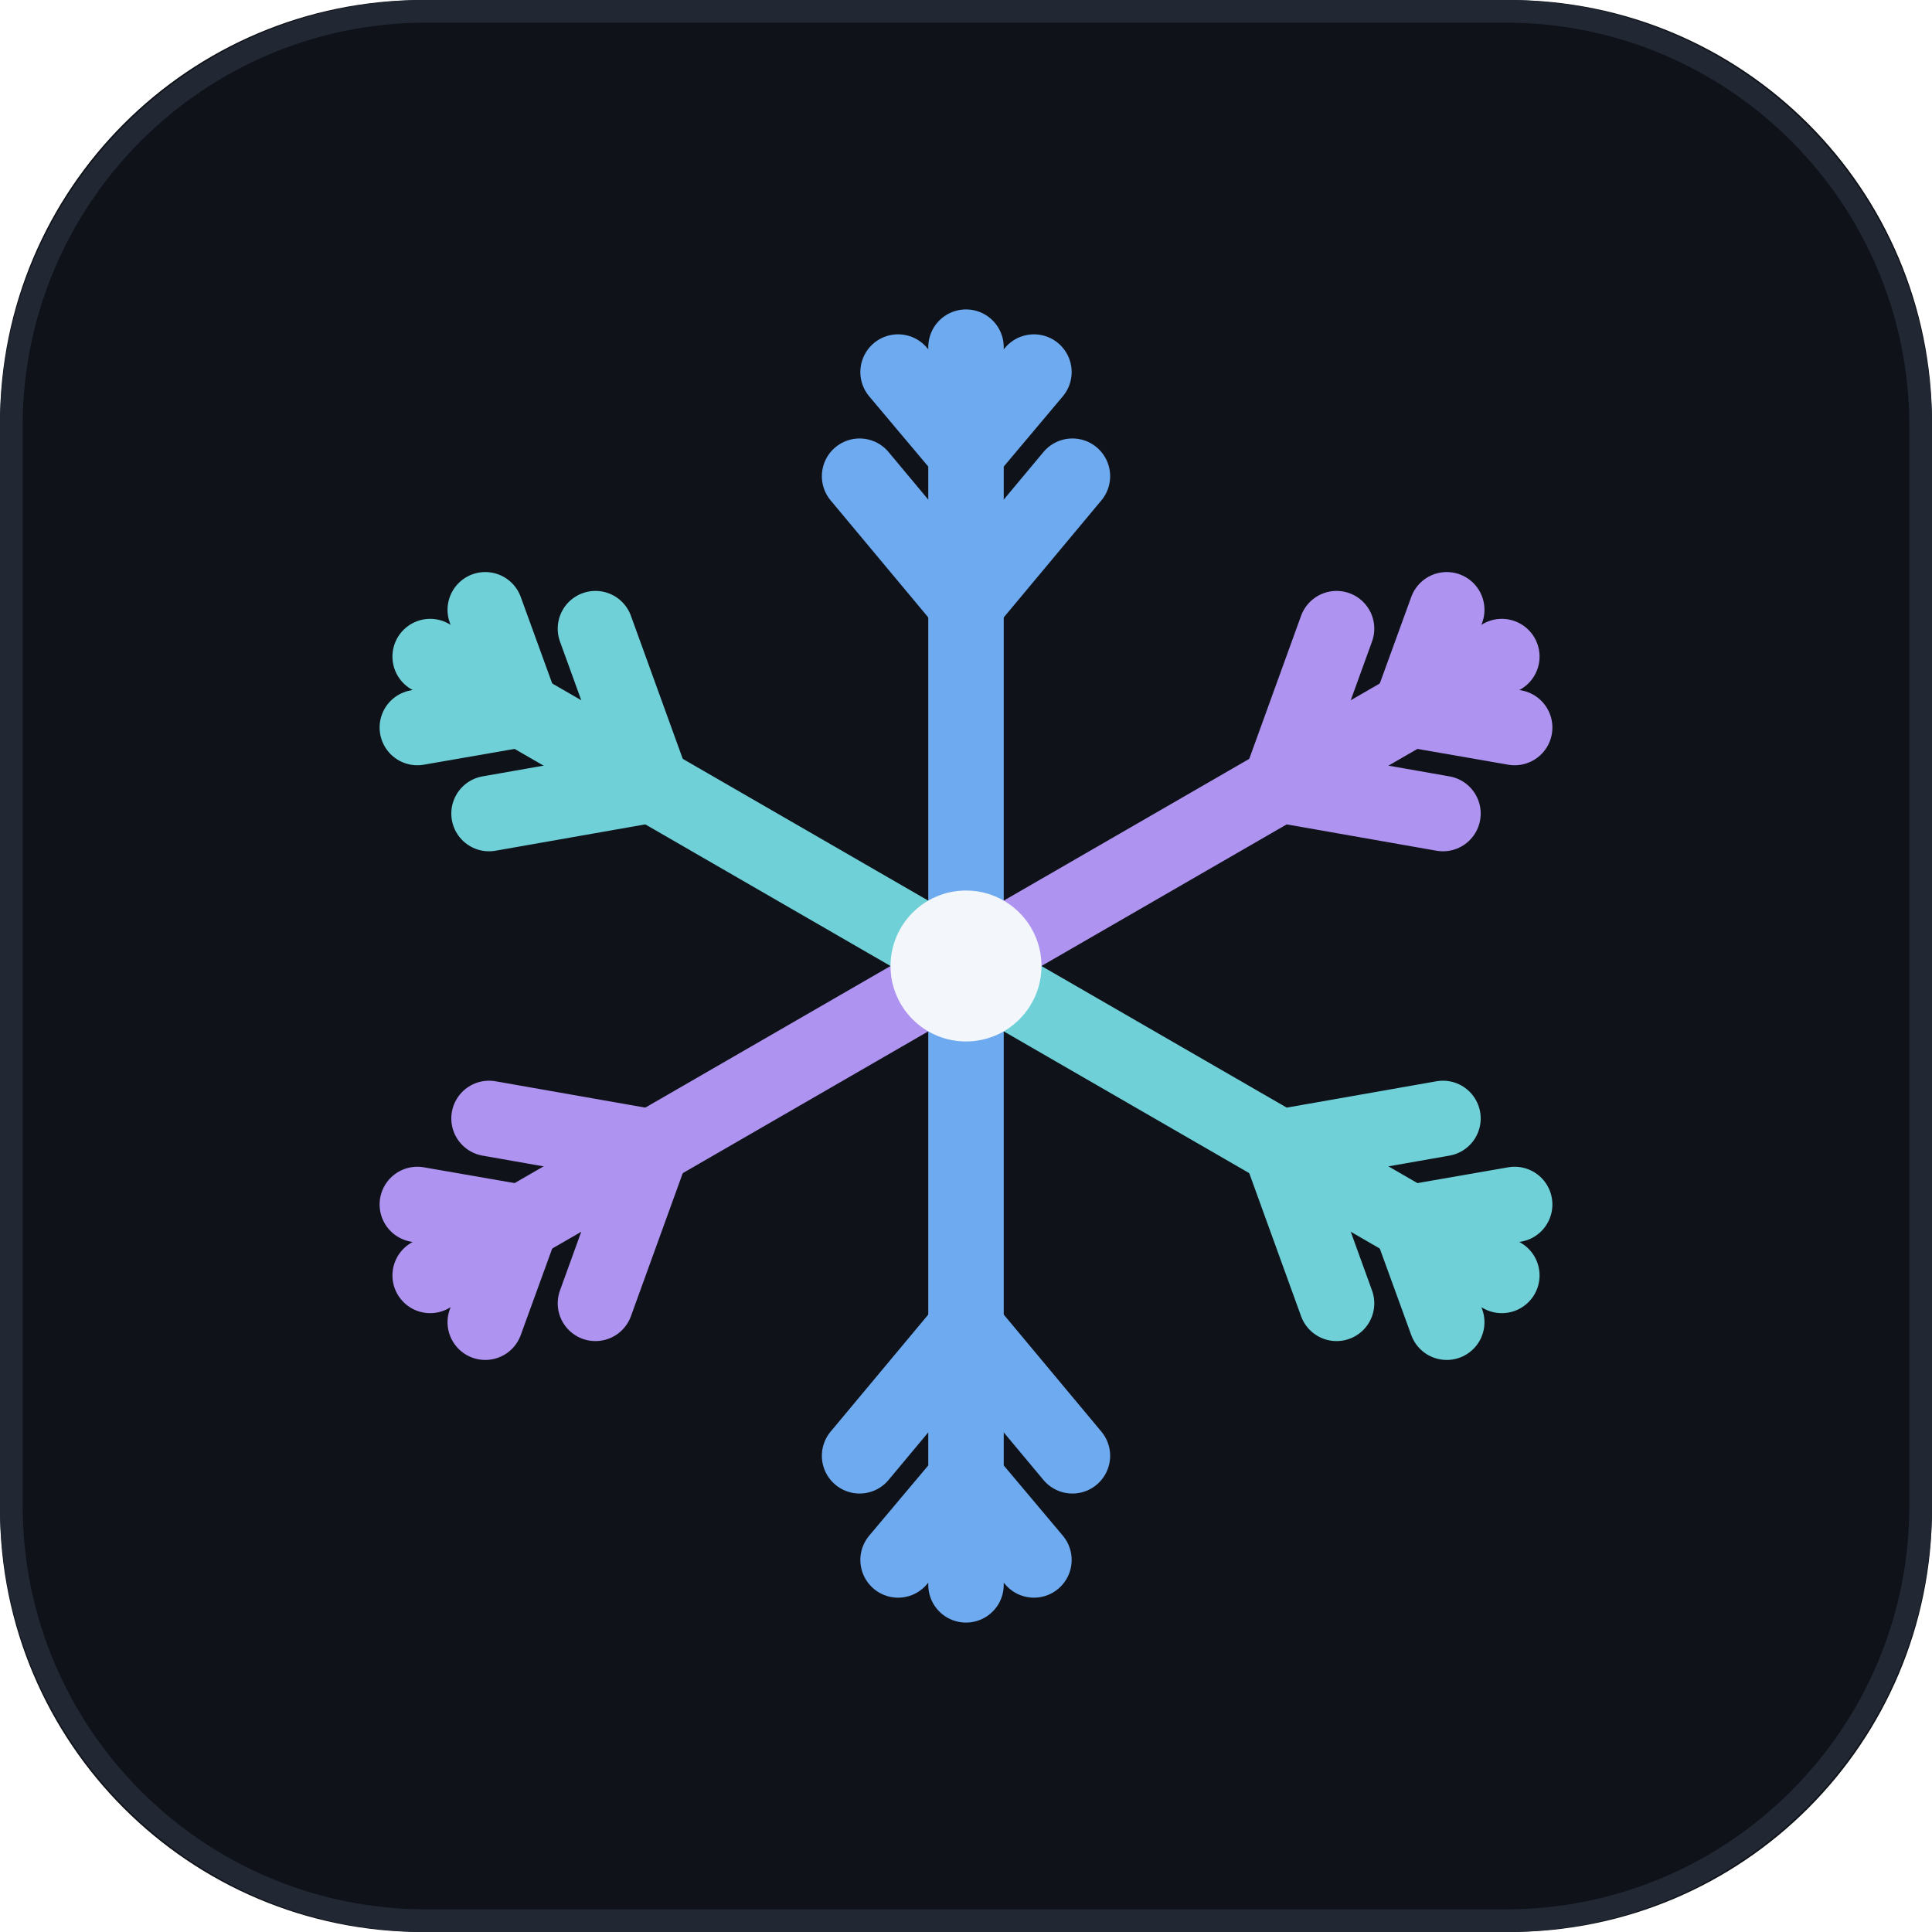
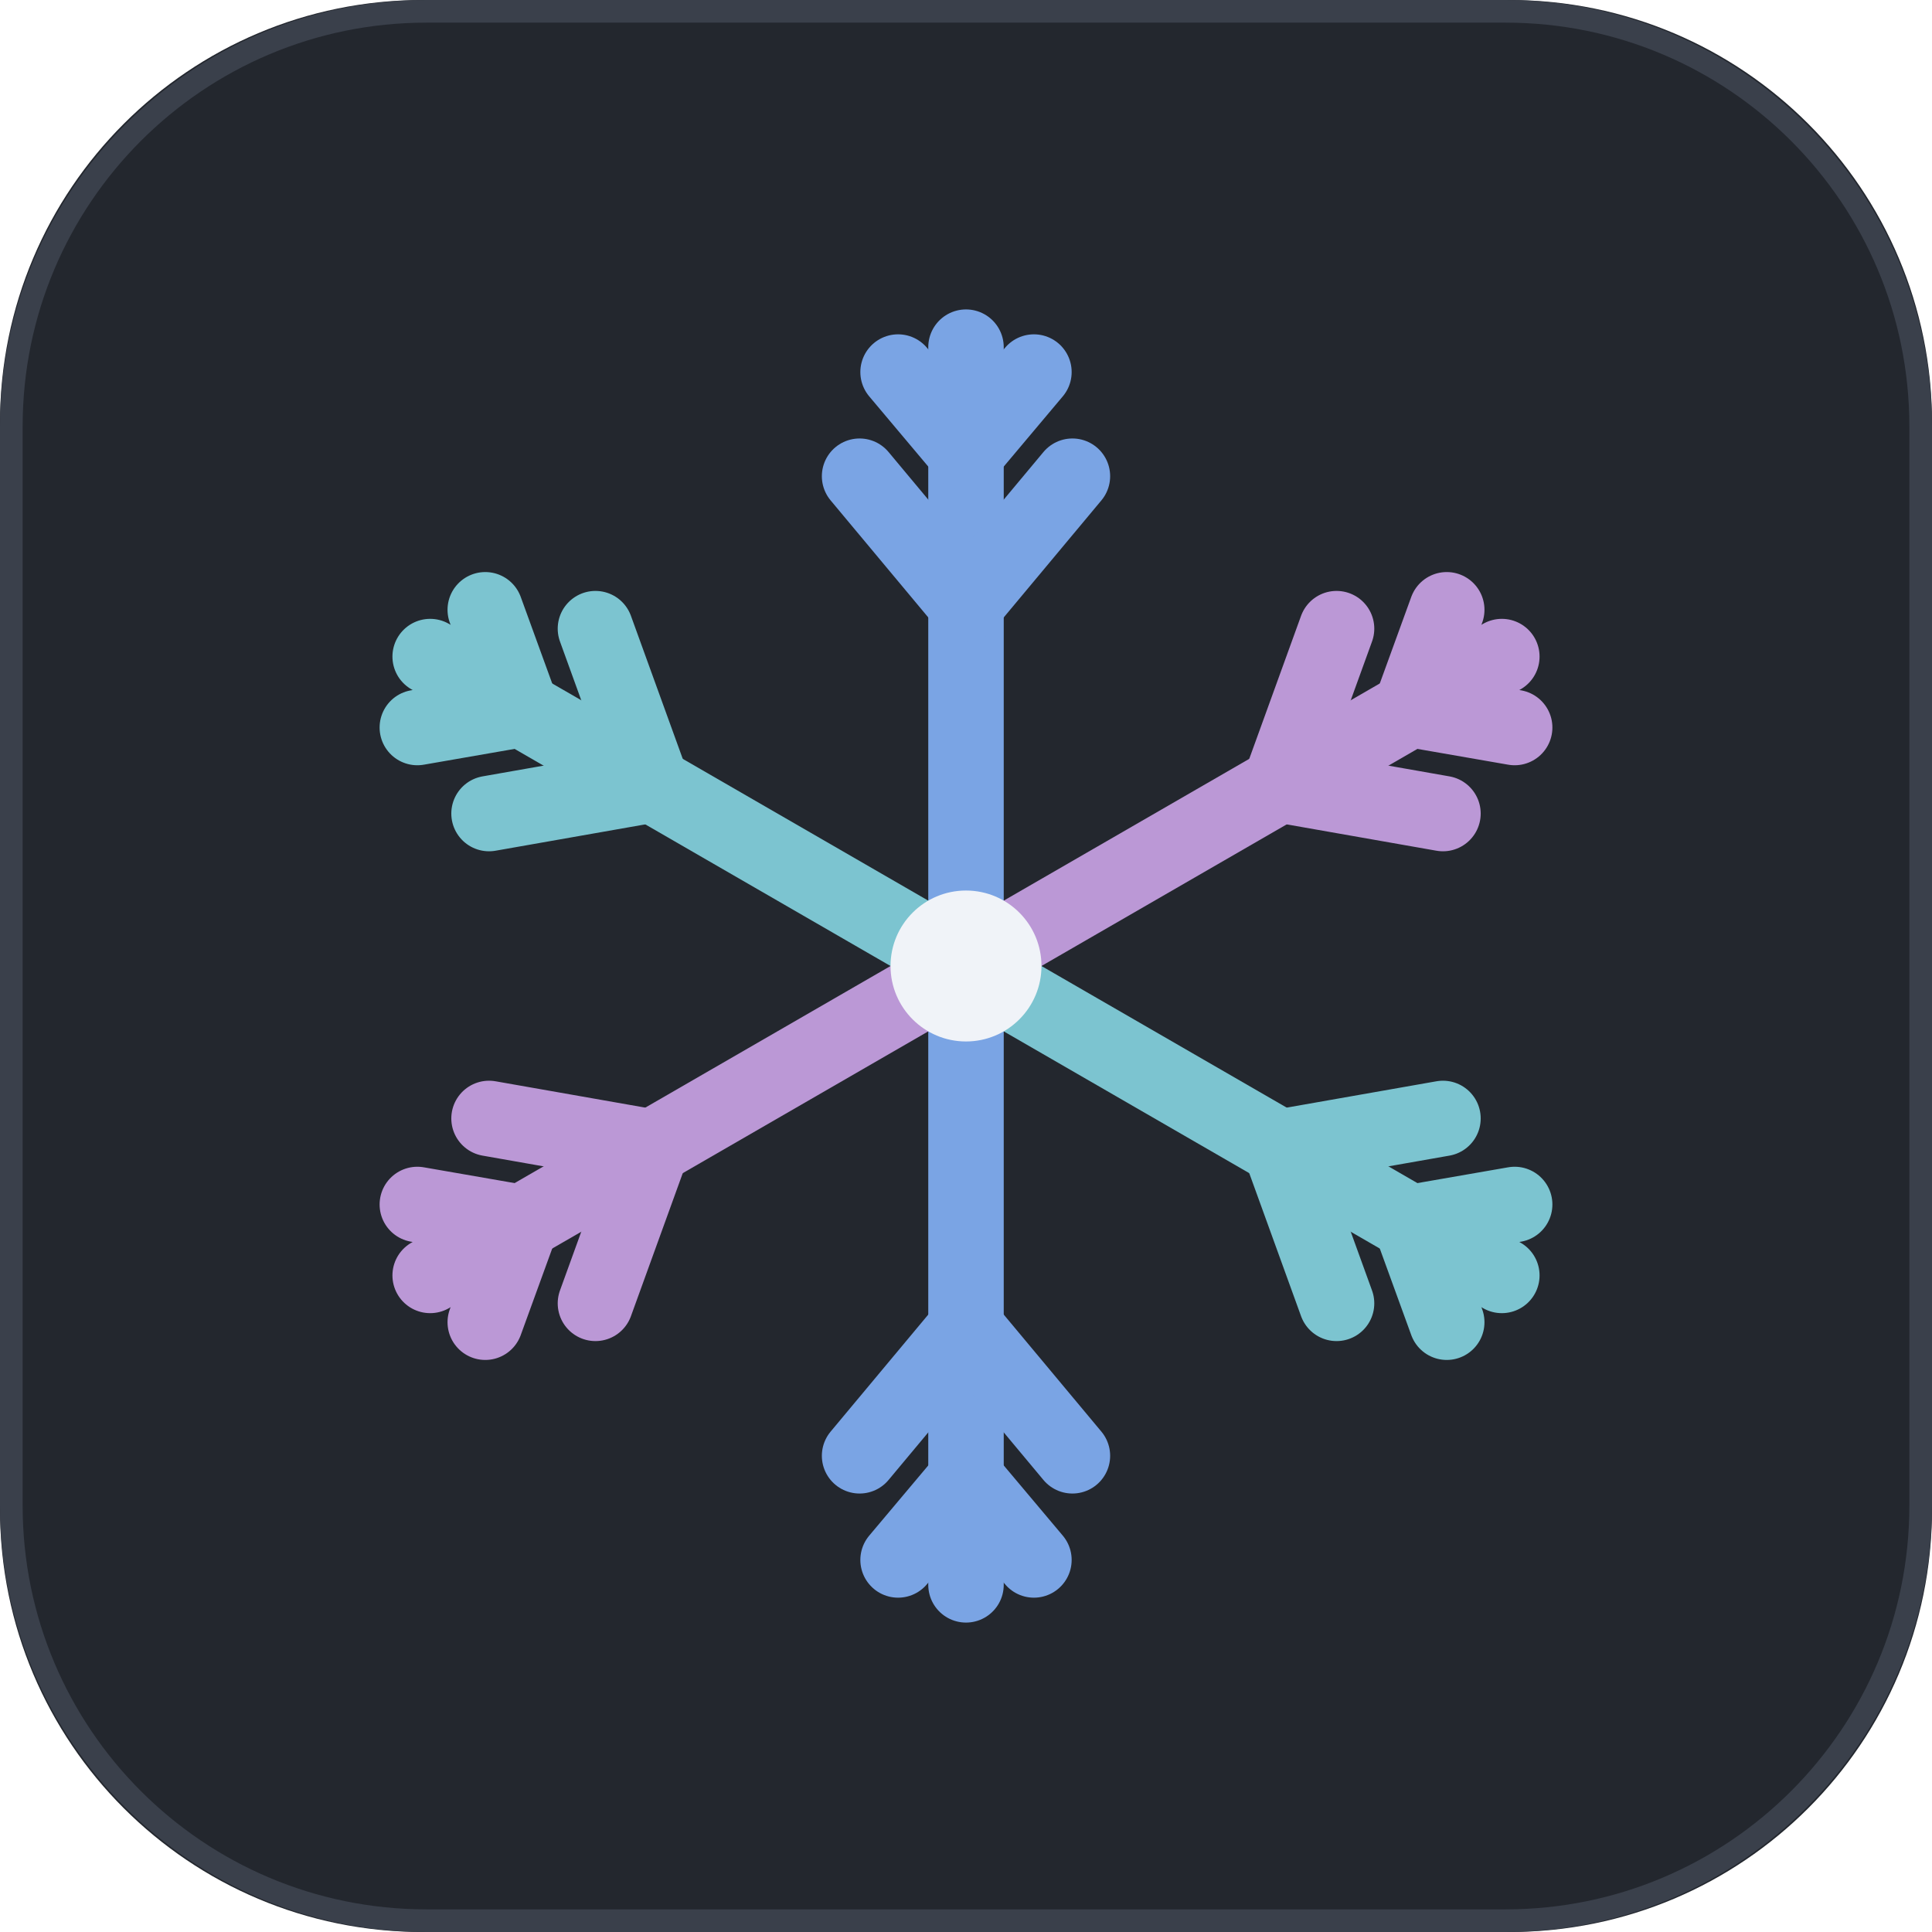
<svg xmlns="http://www.w3.org/2000/svg" width="256" height="256" viewBox="0 0 256 256">
-   <rect width="256" height="256" rx="56" fill="#0f1218" />
-   <rect x="1.5" y="1.5" width="253" height="253" rx="55" fill="none" stroke="#212834" stroke-width="3" />
+   <rect width="256" height="256" rx="56" fill="#23272e" />
+   <rect x="1.5" y="1.5" width="253" height="253" rx="55" fill="none" stroke="#3a404b" stroke-width="3" />
  <g stroke-width="10" stroke-linecap="round">
-     <line x1="128" y1="128" x2="128.0" y2="46.0" stroke="#6eaaf0" />
-     <line x1="128.0" y1="80.0" x2="113.9" y2="63.1" stroke="#6eaaf0" />
-     <line x1="128.0" y1="80.0" x2="142.1" y2="63.1" stroke="#6eaaf0" />
-     <line x1="128.0" y1="60.0" x2="119.0" y2="49.3" stroke="#6eaaf0" />
-     <line x1="128.0" y1="60.0" x2="137.0" y2="49.3" stroke="#6eaaf0" />
-     <line x1="128" y1="128" x2="128.0" y2="210.0" stroke="#6eaaf0" />
-     <line x1="128.0" y1="176.0" x2="142.1" y2="192.9" stroke="#6eaaf0" />
-     <line x1="128.0" y1="176.0" x2="113.9" y2="192.9" stroke="#6eaaf0" />
-     <line x1="128.0" y1="196.0" x2="137.0" y2="206.7" stroke="#6eaaf0" />
-     <line x1="128.0" y1="196.0" x2="119.0" y2="206.7" stroke="#6eaaf0" />
-     <line x1="128" y1="128" x2="57.0" y2="87.0" stroke="#6fd0d8" />
-     <line x1="86.4" y1="104.0" x2="64.8" y2="107.8" stroke="#6fd0d8" />
-     <line x1="86.4" y1="104.0" x2="78.9" y2="83.3" stroke="#6fd0d8" />
-     <line x1="69.1" y1="94.0" x2="55.3" y2="96.4" stroke="#6fd0d8" />
-     <line x1="69.1" y1="94.0" x2="64.3" y2="80.8" stroke="#6fd0d8" />
-     <line x1="128" y1="128" x2="199.0" y2="169.0" stroke="#6fd0d8" />
-     <line x1="169.6" y1="152.0" x2="191.2" y2="148.2" stroke="#6fd0d8" />
-     <line x1="169.6" y1="152.0" x2="177.1" y2="172.7" stroke="#6fd0d8" />
-     <line x1="186.9" y1="162.0" x2="200.7" y2="159.6" stroke="#6fd0d8" />
-     <line x1="186.9" y1="162.0" x2="191.7" y2="175.2" stroke="#6fd0d8" />
-     <line x1="128" y1="128" x2="57.0" y2="169.0" stroke="#ae94f0" />
-     <line x1="86.4" y1="152.0" x2="78.9" y2="172.7" stroke="#ae94f0" />
-     <line x1="86.4" y1="152.0" x2="64.8" y2="148.2" stroke="#ae94f0" />
-     <line x1="69.1" y1="162.0" x2="64.3" y2="175.2" stroke="#ae94f0" />
-     <line x1="69.1" y1="162.0" x2="55.3" y2="159.6" stroke="#ae94f0" />
-     <line x1="128" y1="128" x2="199.0" y2="87.0" stroke="#ae94f0" />
-     <line x1="169.6" y1="104.0" x2="177.1" y2="83.3" stroke="#ae94f0" />
-     <line x1="169.6" y1="104.0" x2="191.2" y2="107.8" stroke="#ae94f0" />
-     <line x1="186.9" y1="94.0" x2="191.7" y2="80.8" stroke="#ae94f0" />
-     <line x1="186.9" y1="94.0" x2="200.7" y2="96.4" stroke="#ae94f0" />
+     <line x1="128" y1="128" x2="128.0" y2="46.0" stroke="#7aa4e4" />
+     <line x1="128.0" y1="80.0" x2="113.9" y2="63.1" stroke="#7aa4e4" />
+     <line x1="128.0" y1="80.0" x2="142.1" y2="63.1" stroke="#7aa4e4" />
+     <line x1="128.0" y1="60.0" x2="119.0" y2="49.3" stroke="#7aa4e4" />
+     <line x1="128.0" y1="60.0" x2="137.0" y2="49.3" stroke="#7aa4e4" />
+     <line x1="128" y1="128" x2="128.0" y2="210.0" stroke="#7aa4e4" />
+     <line x1="128.0" y1="176.0" x2="142.1" y2="192.9" stroke="#7aa4e4" />
+     <line x1="128.0" y1="176.0" x2="113.9" y2="192.9" stroke="#7aa4e4" />
+     <line x1="128.0" y1="196.0" x2="137.0" y2="206.7" stroke="#7aa4e4" />
+     <line x1="128.0" y1="196.0" x2="119.0" y2="206.7" stroke="#7aa4e4" />
+     <line x1="128" y1="128" x2="57.0" y2="87.0" stroke="#7cc4d0" />
+     <line x1="86.4" y1="104.0" x2="64.8" y2="107.8" stroke="#7cc4d0" />
+     <line x1="86.4" y1="104.0" x2="78.9" y2="83.3" stroke="#7cc4d0" />
+     <line x1="69.1" y1="94.0" x2="55.3" y2="96.4" stroke="#7cc4d0" />
+     <line x1="69.1" y1="94.0" x2="64.3" y2="80.8" stroke="#7cc4d0" />
+     <line x1="128" y1="128" x2="199.0" y2="169.0" stroke="#7cc4d0" />
+     <line x1="169.6" y1="152.0" x2="191.2" y2="148.2" stroke="#7cc4d0" />
+     <line x1="169.6" y1="152.0" x2="177.1" y2="172.7" stroke="#7cc4d0" />
+     <line x1="186.9" y1="162.0" x2="200.7" y2="159.6" stroke="#7cc4d0" />
+     <line x1="186.9" y1="162.0" x2="191.7" y2="175.2" stroke="#7cc4d0" />
+     <line x1="128" y1="128" x2="57.0" y2="169.0" stroke="#bb98d6" />
+     <line x1="86.4" y1="152.0" x2="78.9" y2="172.7" stroke="#bb98d6" />
+     <line x1="86.4" y1="152.0" x2="64.8" y2="148.2" stroke="#bb98d6" />
+     <line x1="69.1" y1="162.0" x2="64.3" y2="175.2" stroke="#bb98d6" />
+     <line x1="69.1" y1="162.0" x2="55.3" y2="159.6" stroke="#bb98d6" />
+     <line x1="128" y1="128" x2="199.0" y2="87.0" stroke="#bb98d6" />
+     <line x1="169.6" y1="104.0" x2="177.1" y2="83.3" stroke="#bb98d6" />
+     <line x1="169.6" y1="104.0" x2="191.2" y2="107.8" stroke="#bb98d6" />
+     <line x1="186.9" y1="94.0" x2="191.7" y2="80.8" stroke="#bb98d6" />
+     <line x1="186.9" y1="94.0" x2="200.7" y2="96.4" stroke="#bb98d6" />
  </g>
-   <circle cx="128" cy="128" r="10" fill="#f3f6fa" />
+   <circle cx="128" cy="128" r="10" fill="#f0f3f8" />
</svg>
